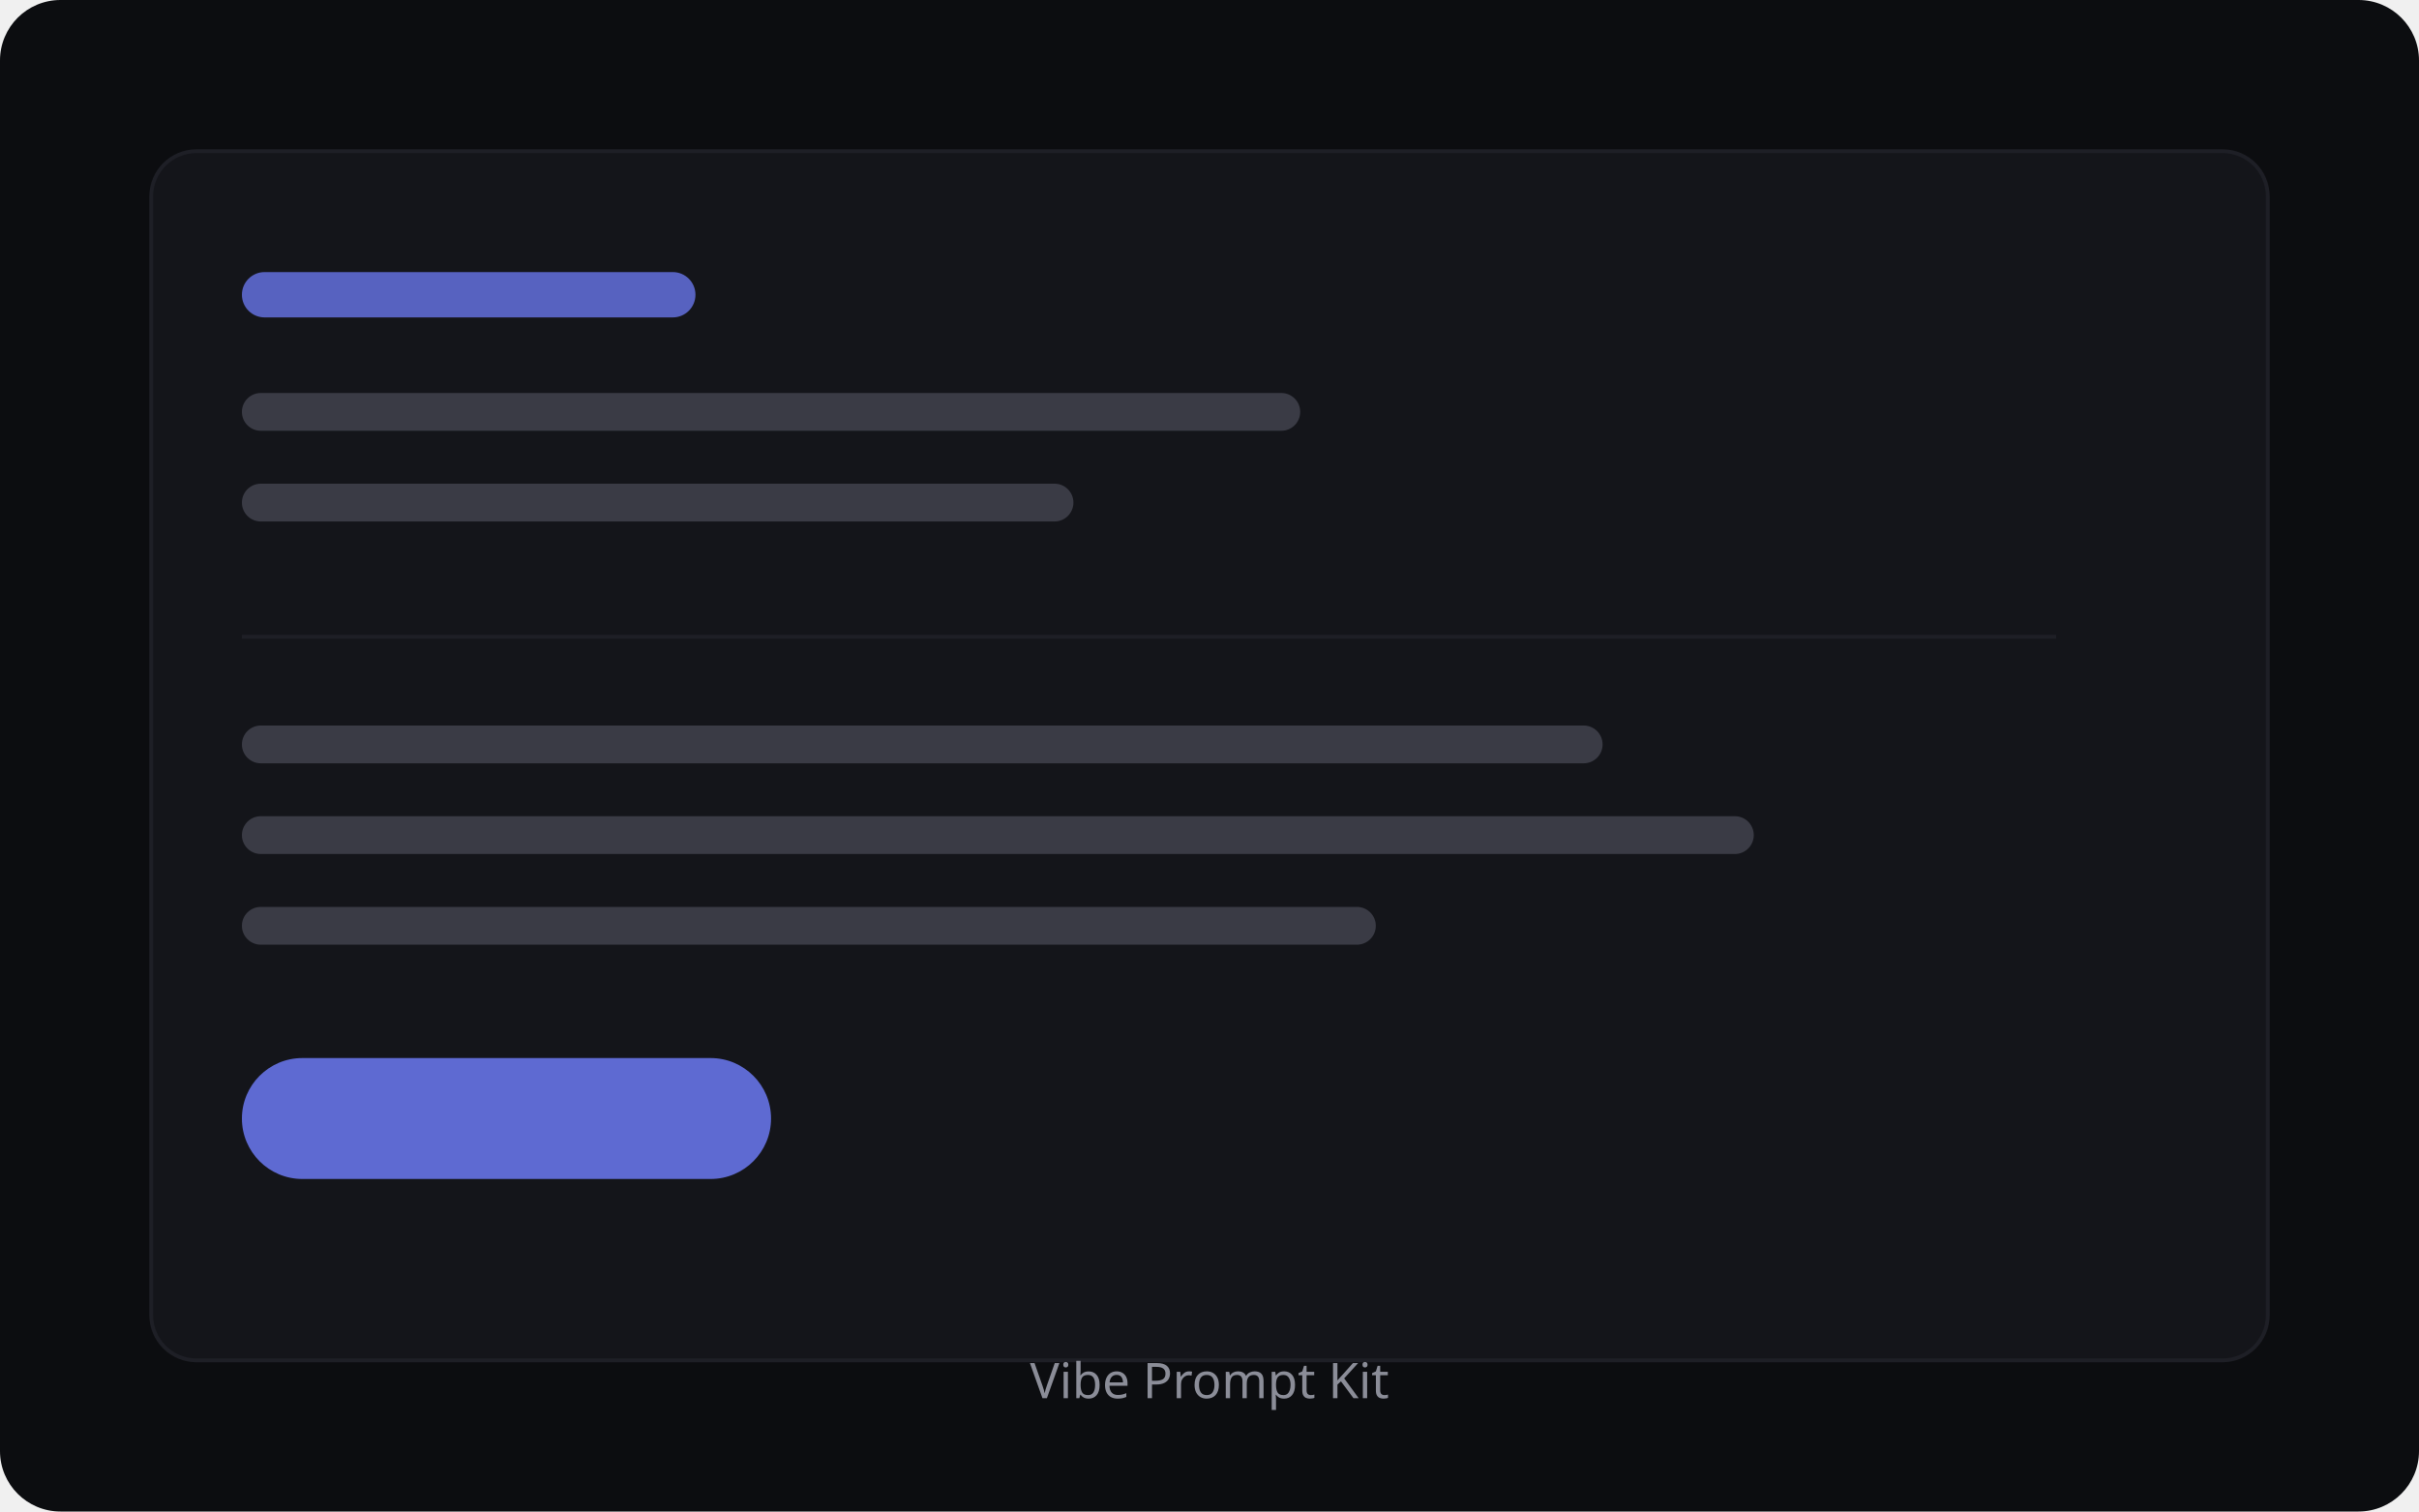
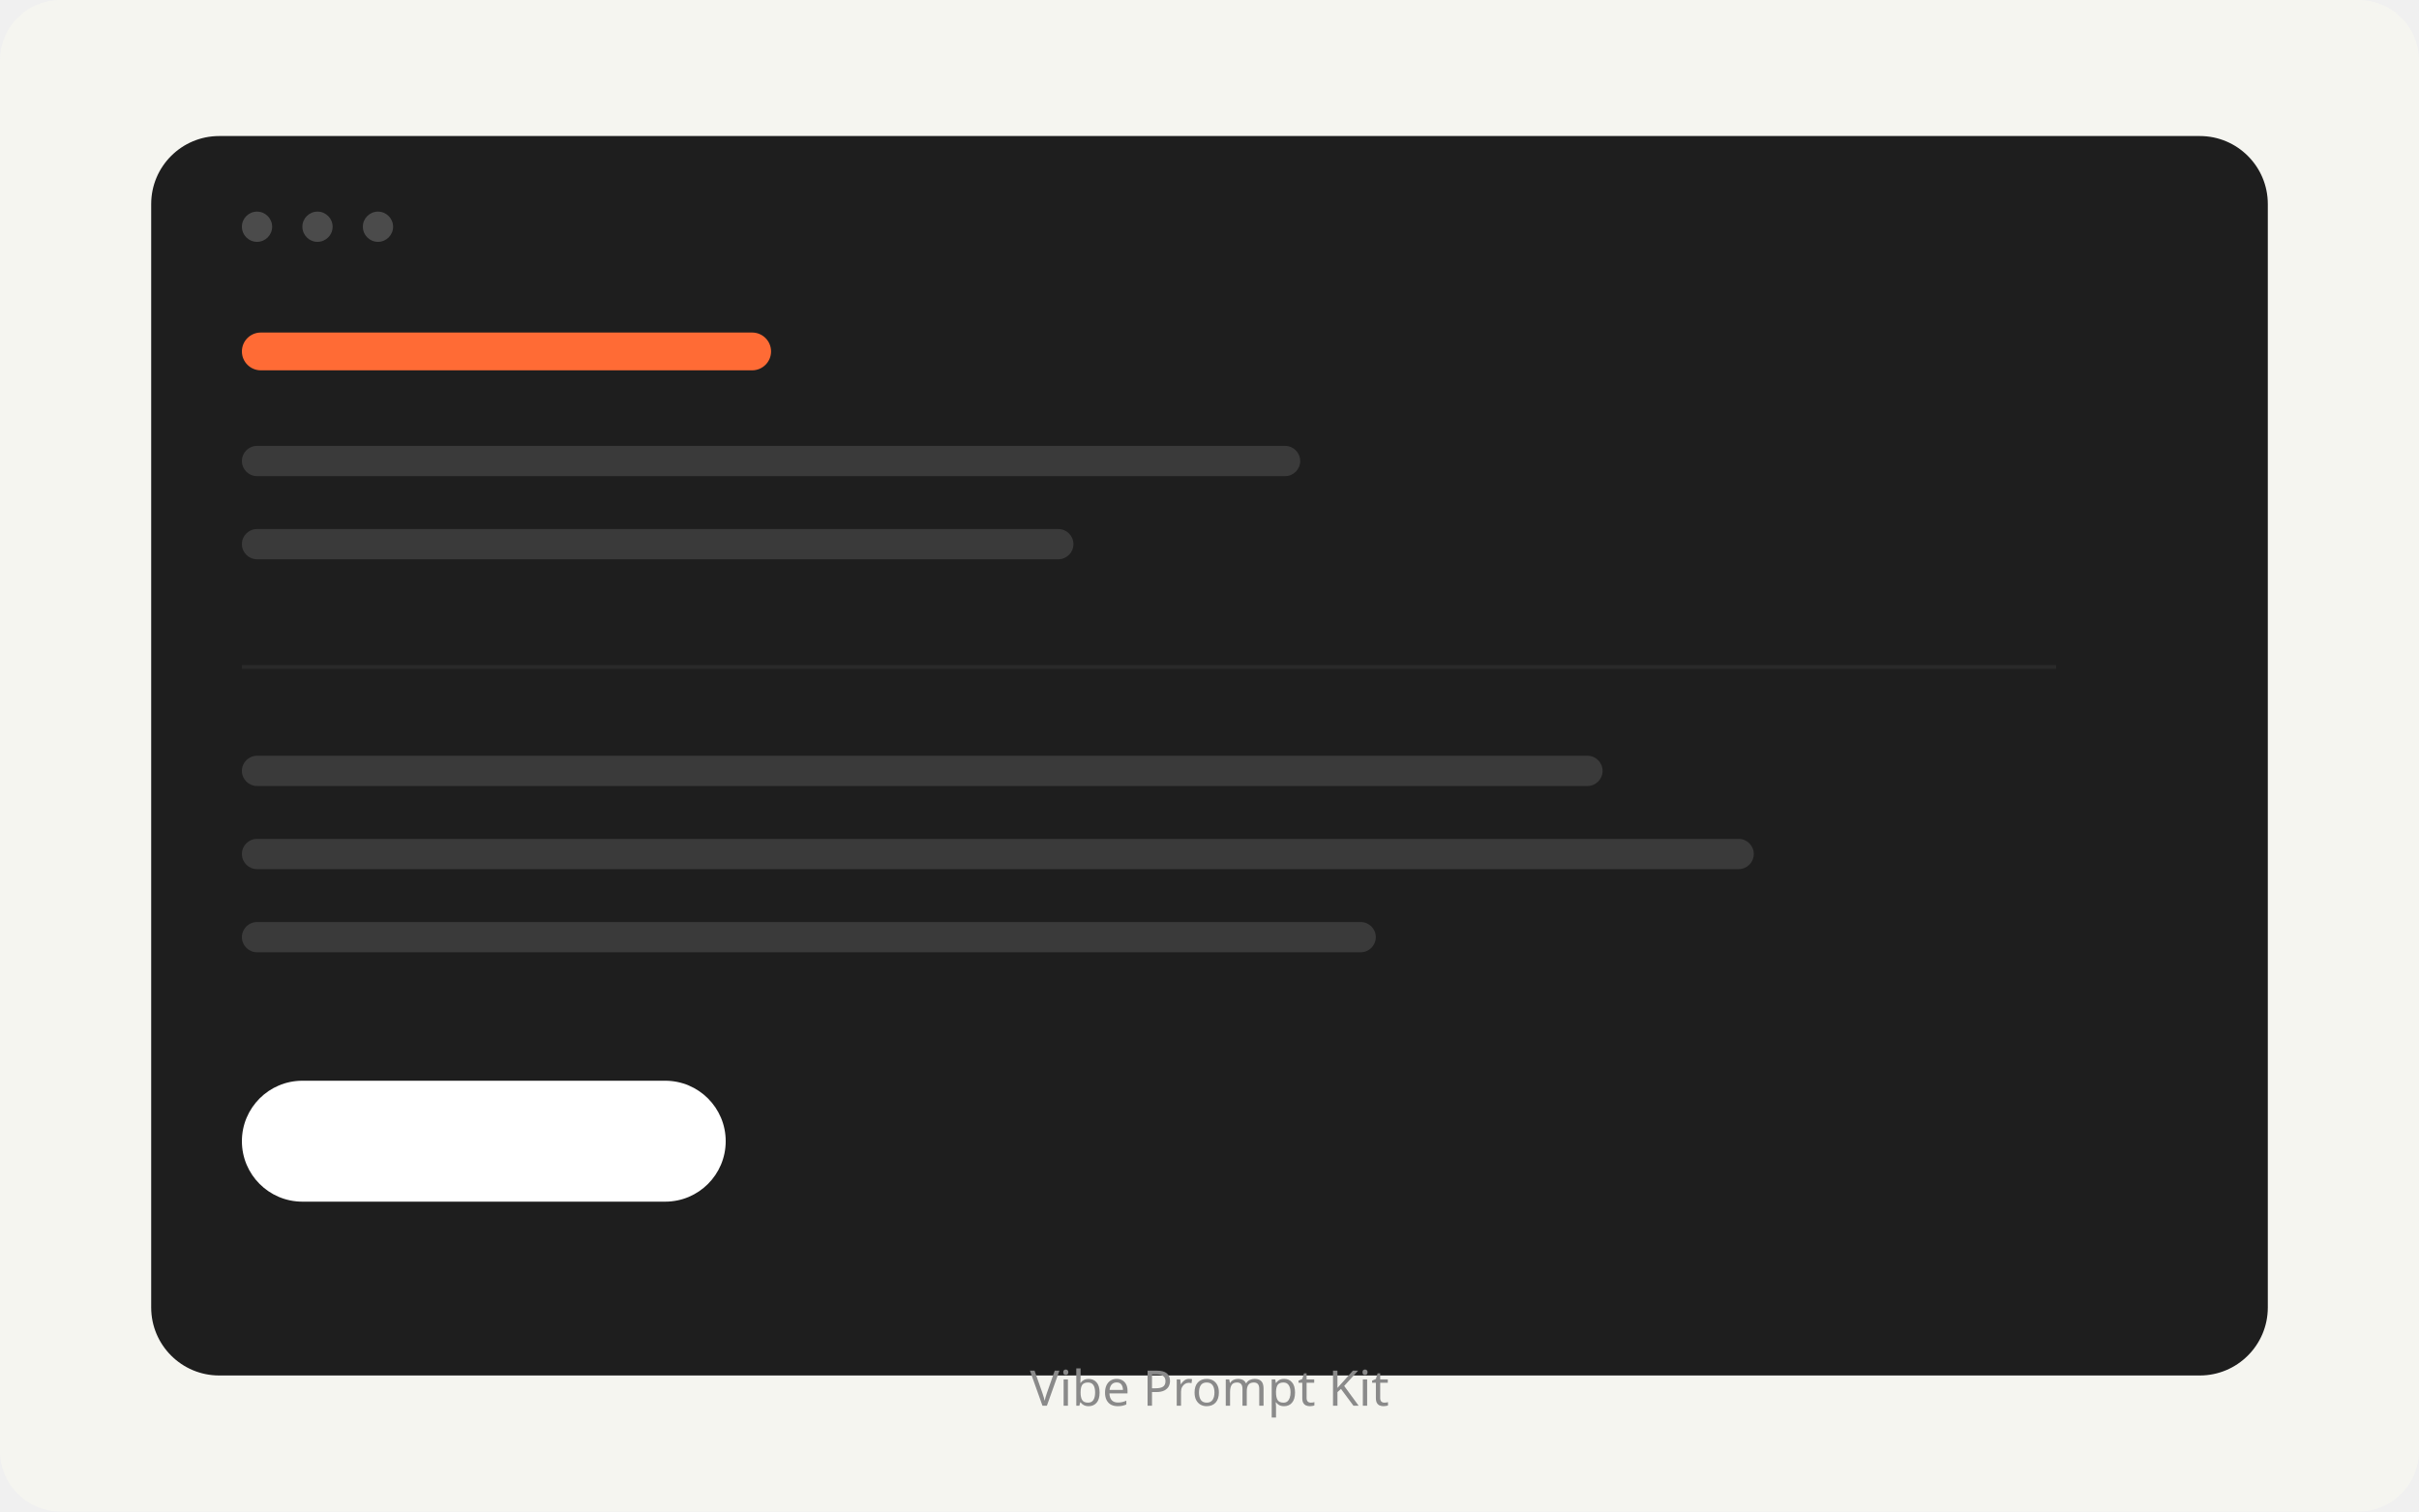
<svg xmlns="http://www.w3.org/2000/svg" viewBox="0 0 640 400" fill="none">
-   <rect width="640" height="400" rx="16" fill="#0c0d10" />
-   <rect x="40" y="40" width="560" height="320" rx="12" fill="#14151a" stroke="#1e1f26" stroke-width="1" />
-   <rect x="64" y="72" width="120" height="12" rx="6" fill="#5e6ad2" opacity="0.9" />
-   <rect x="64" y="104" width="280" height="10" rx="5" fill="#3a3b45" />
-   <rect x="64" y="128" width="220" height="10" rx="5" fill="#3a3b45" />
-   <rect x="64" y="168" width="480" height="1" fill="#1e1f26" />
-   <rect x="64" y="192" width="360" height="10" rx="5" fill="#3a3b45" />
-   <rect x="64" y="216" width="400" height="10" rx="5" fill="#3a3b45" />
-   <rect x="64" y="240" width="300" height="10" rx="5" fill="#3a3b45" />
-   <rect x="64" y="280" width="140" height="32" rx="16" fill="#5e6ad2" />
-   <text x="320" y="370" text-anchor="middle" fill="#8b8d98" font-family="system-ui" font-size="13">Vibe Prompt Kit</text>
+   <rect width="640" height="400" rx="16" fill="#f5f5f0" />
+   <rect x="40" y="36" width="560" height="328" rx="18" fill="#1e1e1e" />
+   <circle cx="68" cy="60" r="4" fill="#ffffff" opacity="0.2" />
+   <circle cx="84" cy="60" r="4" fill="#ffffff" opacity="0.2" />
+   <circle cx="100" cy="60" r="4" fill="#ffffff" opacity="0.2" />
+   <rect x="64" y="88" width="140" height="10" rx="5" fill="#ff6b35" />
+   <rect x="64" y="118" width="280" height="8" rx="4" fill="#3a3a3a" />
+   <rect x="64" y="140" width="220" height="8" rx="4" fill="#3a3a3a" />
+   <rect x="64" y="176" width="480" height="1" fill="#2a2a2a" />
+   <rect x="64" y="200" width="360" height="8" rx="4" fill="#3a3a3a" />
+   <rect x="64" y="222" width="400" height="8" rx="4" fill="#3a3a3a" />
+   <rect x="64" y="244" width="300" height="8" rx="4" fill="#3a3a3a" />
+   <rect x="64" y="286" width="128" height="32" rx="16" fill="#ffffff" />
+   <text x="320" y="372" text-anchor="middle" fill="#8a8a8a" font-family="system-ui" font-size="13">Vibe Prompt Kit</text>
</svg>
